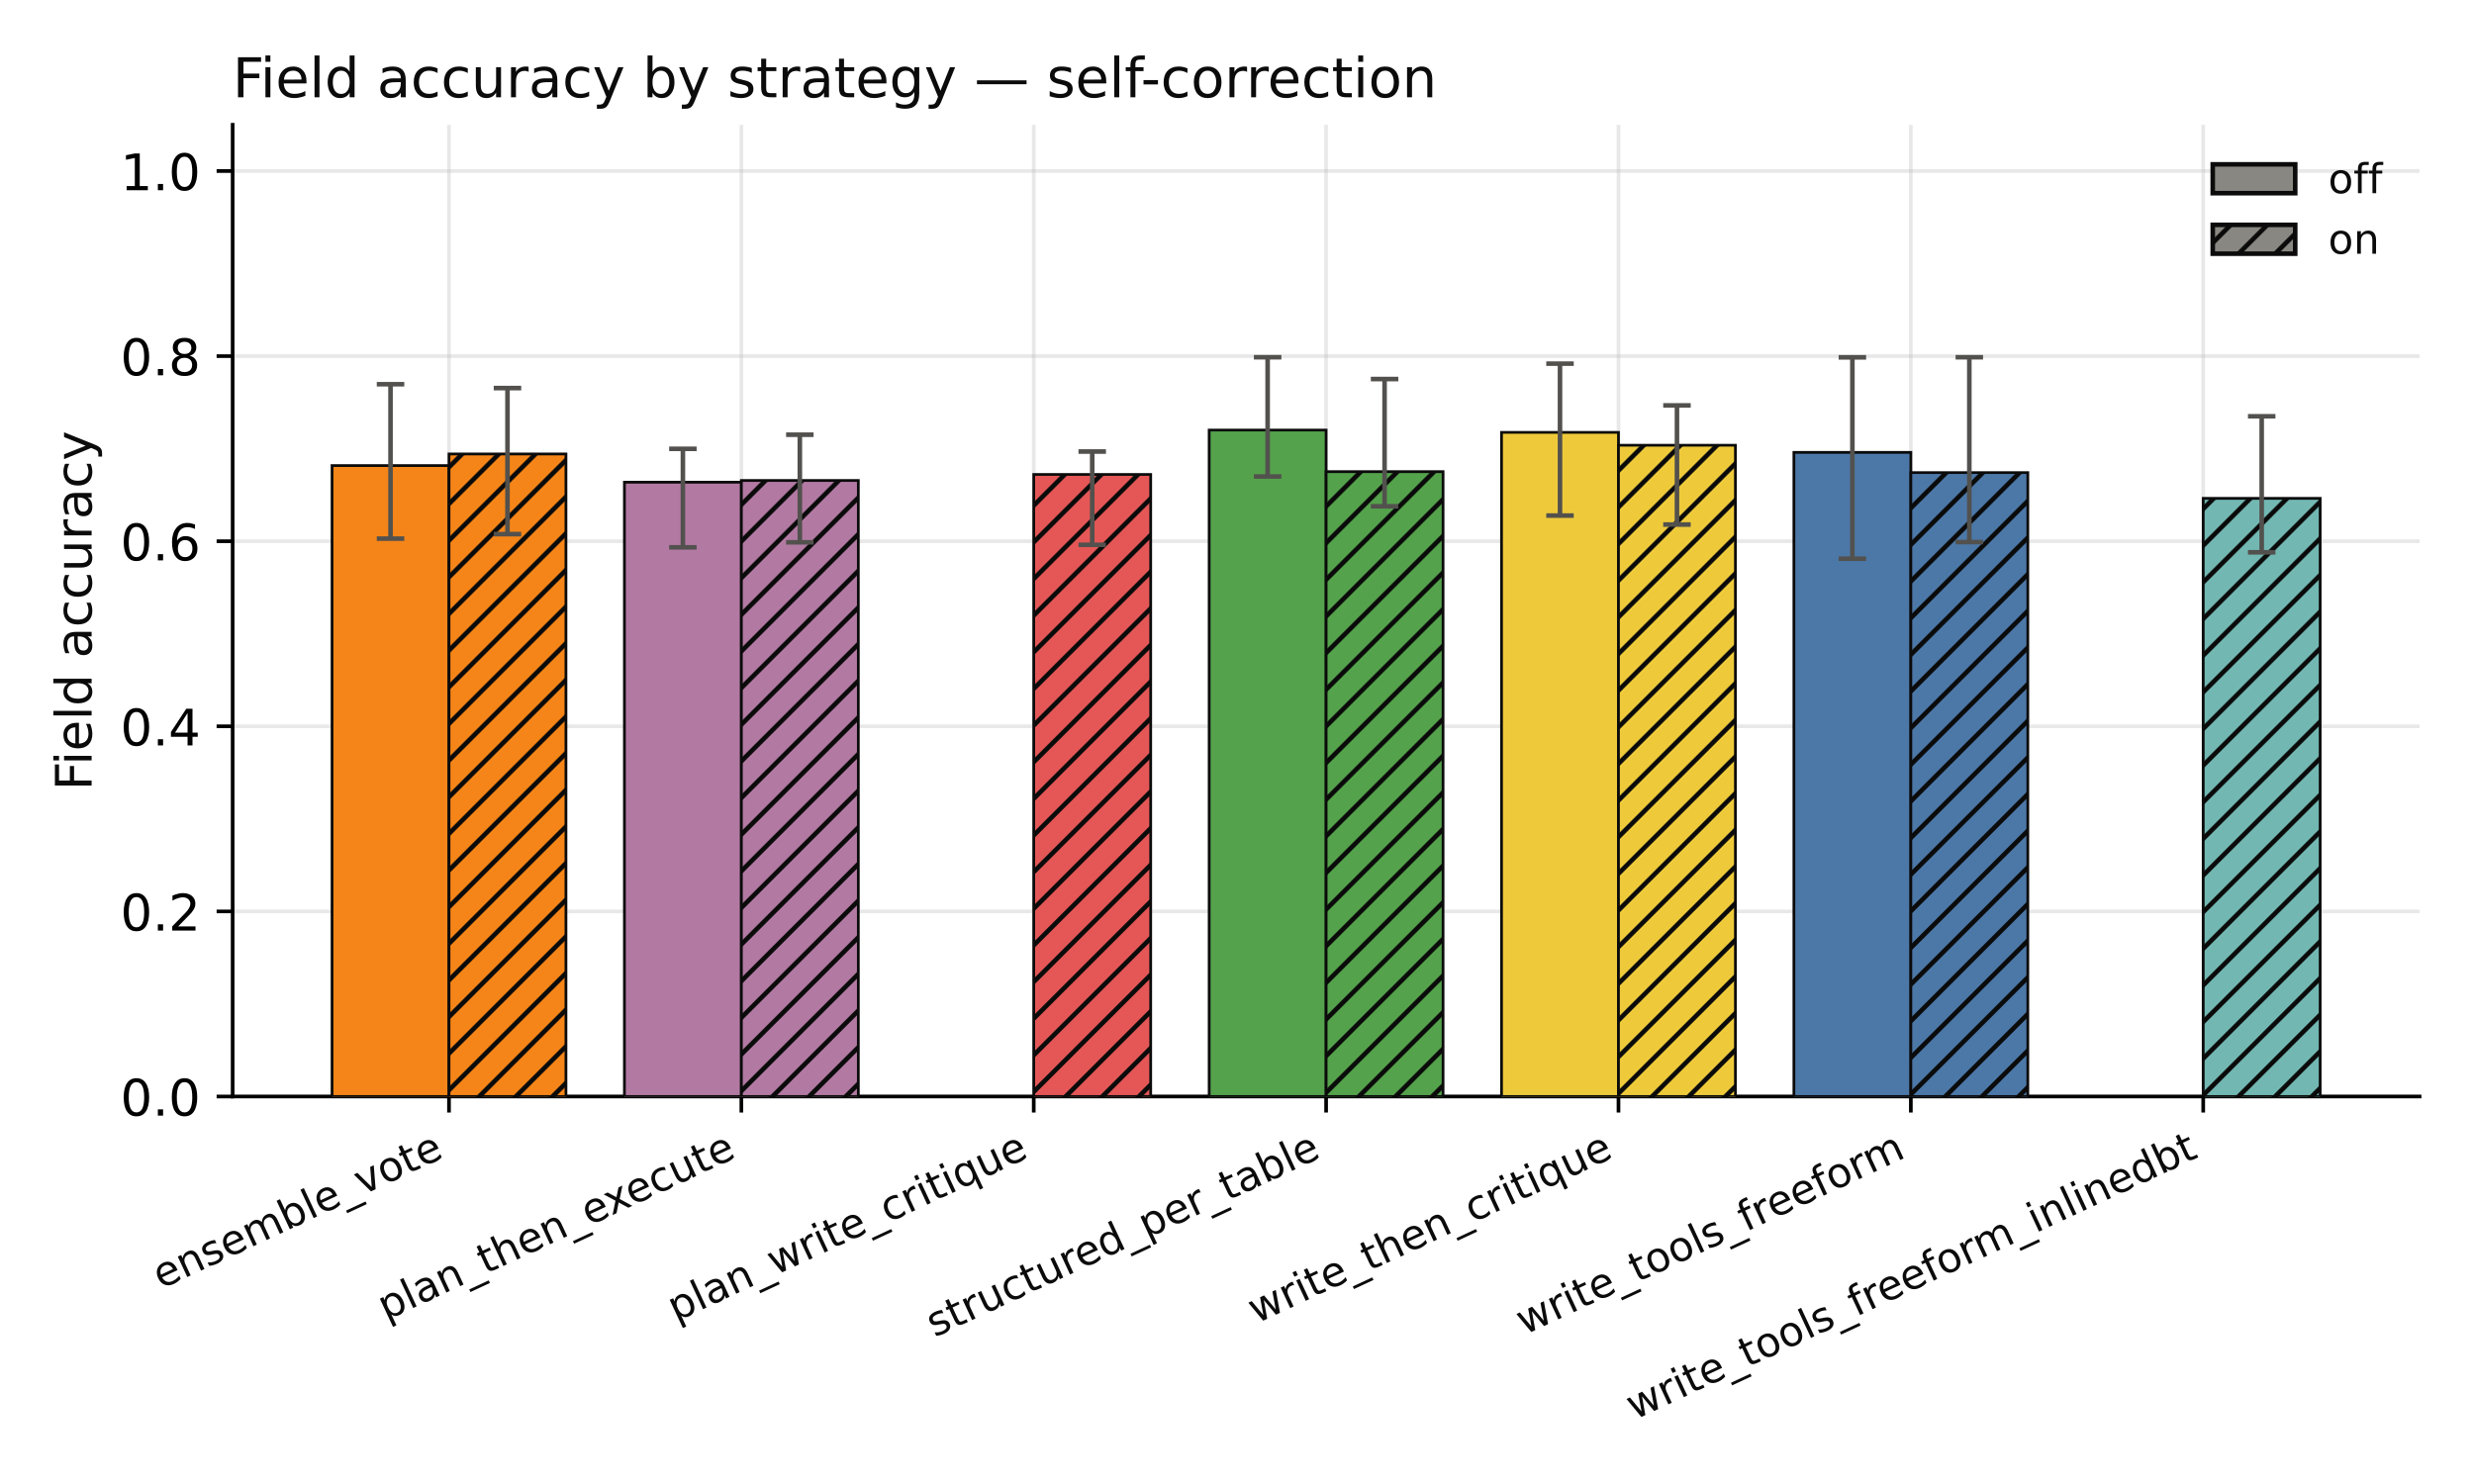
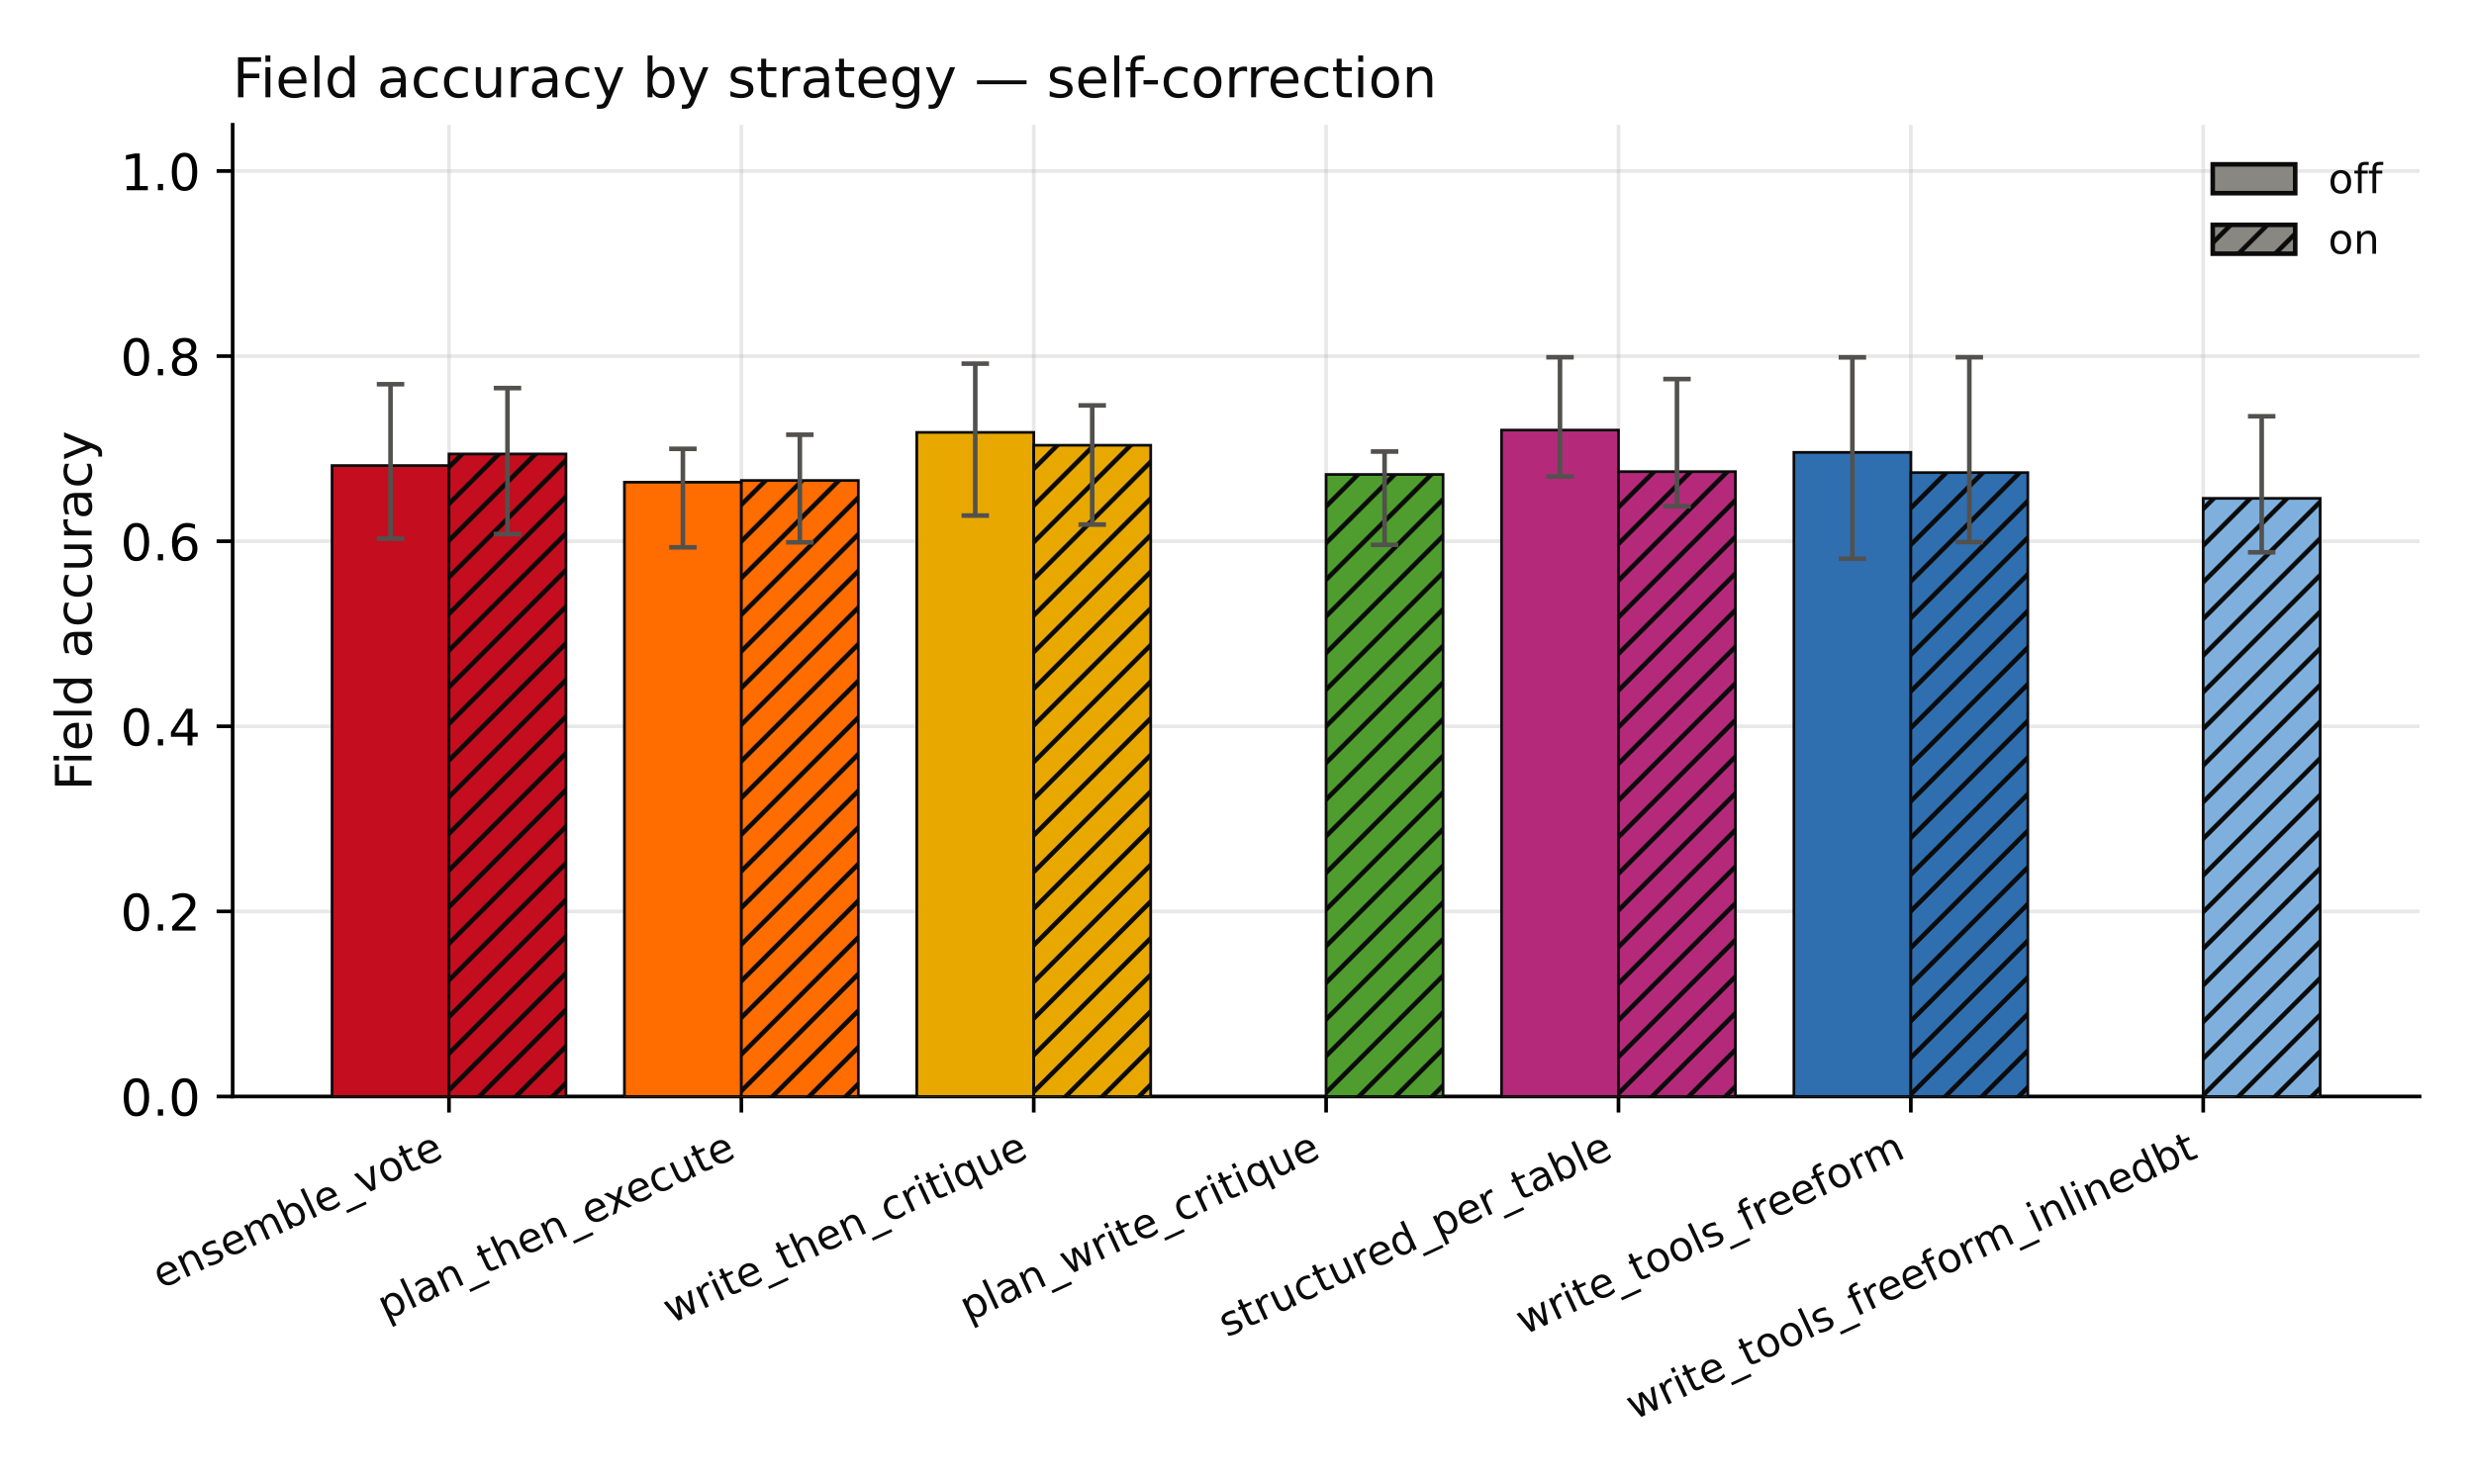
<svg xmlns="http://www.w3.org/2000/svg" xmlns:xlink="http://www.w3.org/1999/xlink" width="540pt" height="324pt" viewBox="0 0 540 324" version="1.1">
  <defs>
    <style type="text/css">*{stroke-linejoin: round; stroke-linecap: butt}</style>
  </defs>
  <g id="figure_1">
    <g id="patch_1">
      <path d="M 0 324  L 540 324  L 540 0  L 0 0  L 0 324  z " style="fill: none" />
    </g>
    <g id="axes_1">
      <g id="patch_2">
        <path d="M 50.78 239.396  L 528.12 239.396  L 528.12 27.24  L 50.78 27.24  L 50.78 239.396  z " style="fill: none" />
      </g>
      <g id="matplotlib.axis_1">
        <g id="xtick_1">
          <g id="line2d_1">
            <path d="M 98.003 239.396  L 98.003 27.24  " clip-path="url(#p9014f2dffa)" style="fill: none; stroke: #b0b0b0; stroke-opacity: 0.3; stroke-width: 0.8; stroke-linecap: square" />
          </g>
          <g id="line2d_2">
            <defs>
              <path id="m19fd8dd4ca" d="M 0 0  L 0 3.5  " style="stroke: #000000; stroke-width: 0.8" />
            </defs>
            <g>
              <use xlink:href="#m19fd8dd4ca" x="98.003" y="239.396" style="stroke: #000000; stroke-width: 0.8" />
            </g>
          </g>
          <g id="text_1">
            <text style="font-size: 9px; font-family: 'DejaVu Sans', 'Bitstream Vera Sans', 'Computer Modern Sans Serif', 'Lucida Grande', 'Verdana', 'Geneva', 'Lucid', 'Arial', 'Helvetica', 'Avant Garde', sans-serif; fill: #0b0b0b" transform="translate(35.12796 281.4953) rotate(-25)">ensemble_vote</text>
          </g>
        </g>
        <g id="xtick_2">
          <g id="line2d_3">
            <path d="M 161.819 239.396  L 161.819 27.24  " clip-path="url(#p9014f2dffa)" style="fill: none; stroke: #b0b0b0; stroke-opacity: 0.3; stroke-width: 0.8; stroke-linecap: square" />
          </g>
          <g id="line2d_4">
            <g>
              <use xlink:href="#m19fd8dd4ca" x="161.819" y="239.396" style="stroke: #000000; stroke-width: 0.8" />
            </g>
          </g>
          <g id="text_2">
            <text style="font-size: 9px; font-family: 'DejaVu Sans', 'Bitstream Vera Sans', 'Computer Modern Sans Serif', 'Lucida Grande', 'Verdana', 'Geneva', 'Lucid', 'Arial', 'Helvetica', 'Avant Garde', sans-serif; fill: #0b0b0b" transform="translate(84.25873 288.3429) rotate(-25)">plan_then_execute</text>
          </g>
        </g>
        <g id="xtick_3">
          <g id="line2d_5">
            <path d="M 225.634 239.396  L 225.634 27.24  " clip-path="url(#p9014f2dffa)" style="fill: none; stroke: #b0b0b0; stroke-opacity: 0.3; stroke-width: 0.8; stroke-linecap: square" />
          </g>
          <g id="line2d_6">
            <g>
              <use xlink:href="#m19fd8dd4ca" x="225.634" y="239.396" style="stroke: #000000; stroke-width: 0.8" />
            </g>
          </g>
          <g id="text_3">
-             <text style="font-size: 9px; font-family: 'DejaVu Sans', 'Bitstream Vera Sans', 'Computer Modern Sans Serif', 'Lucida Grande', 'Verdana', 'Geneva', 'Lucid', 'Arial', 'Helvetica', 'Avant Garde', sans-serif; fill: #0b0b0b" transform="translate(147.5275 288.5979) rotate(-25)">plan_write_critique</text>
+             <text style="font-size: 9px; font-family: 'DejaVu Sans', 'Bitstream Vera Sans', 'Computer Modern Sans Serif', 'Lucida Grande', 'Verdana', 'Geneva', 'Lucid', 'Arial', 'Helvetica', 'Avant Garde', sans-serif; fill: #0b0b0b" transform="translate(146.5844 289.0376) rotate(-25)">write_then_critique</text>
          </g>
        </g>
        <g id="xtick_4">
          <g id="line2d_7">
            <path d="M 289.45 239.396  L 289.45 27.24  " clip-path="url(#p9014f2dffa)" style="fill: none; stroke: #b0b0b0; stroke-opacity: 0.3; stroke-width: 0.8; stroke-linecap: square" />
          </g>
          <g id="line2d_8">
            <g>
              <use xlink:href="#m19fd8dd4ca" x="289.45" y="239.396" style="stroke: #000000; stroke-width: 0.8" />
            </g>
          </g>
          <g id="text_4">
-             <text style="font-size: 9px; font-family: 'DejaVu Sans', 'Bitstream Vera Sans', 'Computer Modern Sans Serif', 'Lucida Grande', 'Verdana', 'Geneva', 'Lucid', 'Arial', 'Helvetica', 'Avant Garde', sans-serif; fill: #0b0b0b" transform="translate(203.9981 292.0229) rotate(-25)">structured_per_table</text>
+             <text style="font-size: 9px; font-family: 'DejaVu Sans', 'Bitstream Vera Sans', 'Computer Modern Sans Serif', 'Lucida Grande', 'Verdana', 'Geneva', 'Lucid', 'Arial', 'Helvetica', 'Avant Garde', sans-serif; fill: #0b0b0b" transform="translate(211.343 288.5979) rotate(-25)">plan_write_critique</text>
          </g>
        </g>
        <g id="xtick_5">
          <g id="line2d_9">
            <path d="M 353.266 239.396  L 353.266 27.24  " clip-path="url(#p9014f2dffa)" style="fill: none; stroke: #b0b0b0; stroke-opacity: 0.3; stroke-width: 0.8; stroke-linecap: square" />
          </g>
          <g id="line2d_10">
            <g>
              <use xlink:href="#m19fd8dd4ca" x="353.266" y="239.396" style="stroke: #000000; stroke-width: 0.8" />
            </g>
          </g>
          <g id="text_5">
-             <text style="font-size: 9px; font-family: 'DejaVu Sans', 'Bitstream Vera Sans', 'Computer Modern Sans Serif', 'Lucida Grande', 'Verdana', 'Geneva', 'Lucid', 'Arial', 'Helvetica', 'Avant Garde', sans-serif; fill: #0b0b0b" transform="translate(274.2154 289.0376) rotate(-25)">write_then_critique</text>
+             <text style="font-size: 9px; font-family: 'DejaVu Sans', 'Bitstream Vera Sans', 'Computer Modern Sans Serif', 'Lucida Grande', 'Verdana', 'Geneva', 'Lucid', 'Arial', 'Helvetica', 'Avant Garde', sans-serif; fill: #0b0b0b" transform="translate(267.8136 292.0229) rotate(-25)">structured_per_table</text>
          </g>
        </g>
        <g id="xtick_6">
          <g id="line2d_11">
            <path d="M 417.081 239.396  L 417.081 27.24  " clip-path="url(#p9014f2dffa)" style="fill: none; stroke: #b0b0b0; stroke-opacity: 0.3; stroke-width: 0.8; stroke-linecap: square" />
          </g>
          <g id="line2d_12">
            <g>
              <use xlink:href="#m19fd8dd4ca" x="417.081" y="239.396" style="stroke: #000000; stroke-width: 0.8" />
            </g>
          </g>
          <g id="text_6">
            <text style="font-size: 9px; font-family: 'DejaVu Sans', 'Bitstream Vera Sans', 'Computer Modern Sans Serif', 'Lucida Grande', 'Verdana', 'Geneva', 'Lucid', 'Arial', 'Helvetica', 'Avant Garde', sans-serif; fill: #0b0b0b" transform="translate(332.729 291.51) rotate(-25)">write_tools_freeform</text>
          </g>
        </g>
        <g id="xtick_7">
          <g id="line2d_13">
            <path d="M 480.897 239.396  L 480.897 27.24  " clip-path="url(#p9014f2dffa)" style="fill: none; stroke: #b0b0b0; stroke-opacity: 0.3; stroke-width: 0.8; stroke-linecap: square" />
          </g>
          <g id="line2d_14">
            <g>
              <use xlink:href="#m19fd8dd4ca" x="480.897" y="239.396" style="stroke: #000000; stroke-width: 0.8" />
            </g>
          </g>
          <g id="text_7">
            <text style="font-size: 9px; font-family: 'DejaVu Sans', 'Bitstream Vera Sans', 'Computer Modern Sans Serif', 'Lucida Grande', 'Verdana', 'Geneva', 'Lucid', 'Arial', 'Helvetica', 'Avant Garde', sans-serif; fill: #0b0b0b" transform="translate(356.756 310.0636) rotate(-25)">write_tools_freeform_inlinedbt</text>
          </g>
        </g>
      </g>
      <g id="matplotlib.axis_2">
        <g id="ytick_1">
          <g id="line2d_15">
            <path d="M 50.78 239.396  L 528.12 239.396  " clip-path="url(#p9014f2dffa)" style="fill: none; stroke: #b0b0b0; stroke-opacity: 0.3; stroke-width: 0.8; stroke-linecap: square" />
          </g>
          <g id="line2d_16">
            <defs>
              <path id="m181c60b172" d="M 0 0  L -3.5 0  " style="stroke: #000000; stroke-width: 0.8" />
            </defs>
            <g>
              <use xlink:href="#m181c60b172" x="50.78" y="239.396" style="stroke: #000000; stroke-width: 0.8" />
            </g>
          </g>
          <g id="text_8">
            <text style="font-size: 11px; font-family: 'DejaVu Sans', 'Bitstream Vera Sans', 'Computer Modern Sans Serif', 'Lucida Grande', 'Verdana', 'Geneva', 'Lucid', 'Arial', 'Helvetica', 'Avant Garde', sans-serif; text-anchor: end" x="43.78" y="243.575" transform="rotate(-0 43.78 243.5754)">0.0</text>
          </g>
        </g>
        <g id="ytick_2">
          <g id="line2d_17">
            <path d="M 50.78 198.986  L 528.12 198.986  " clip-path="url(#p9014f2dffa)" style="fill: none; stroke: #b0b0b0; stroke-opacity: 0.3; stroke-width: 0.8; stroke-linecap: square" />
          </g>
          <g id="line2d_18">
            <g>
              <use xlink:href="#m181c60b172" x="50.78" y="198.986" style="stroke: #000000; stroke-width: 0.8" />
            </g>
          </g>
          <g id="text_9">
            <text style="font-size: 11px; font-family: 'DejaVu Sans', 'Bitstream Vera Sans', 'Computer Modern Sans Serif', 'Lucida Grande', 'Verdana', 'Geneva', 'Lucid', 'Arial', 'Helvetica', 'Avant Garde', sans-serif; text-anchor: end" x="43.78" y="203.165" transform="rotate(-0 43.78 203.1647)">0.2</text>
          </g>
        </g>
        <g id="ytick_3">
          <g id="line2d_19">
            <path d="M 50.78 158.575  L 528.12 158.575  " clip-path="url(#p9014f2dffa)" style="fill: none; stroke: #b0b0b0; stroke-opacity: 0.3; stroke-width: 0.8; stroke-linecap: square" />
          </g>
          <g id="line2d_20">
            <g>
              <use xlink:href="#m181c60b172" x="50.78" y="158.575" style="stroke: #000000; stroke-width: 0.8" />
            </g>
          </g>
          <g id="text_10">
            <text style="font-size: 11px; font-family: 'DejaVu Sans', 'Bitstream Vera Sans', 'Computer Modern Sans Serif', 'Lucida Grande', 'Verdana', 'Geneva', 'Lucid', 'Arial', 'Helvetica', 'Avant Garde', sans-serif; text-anchor: end" x="43.78" y="162.754" transform="rotate(-0 43.78 162.754)">0.4</text>
          </g>
        </g>
        <g id="ytick_4">
          <g id="line2d_21">
            <path d="M 50.78 118.164  L 528.12 118.164  " clip-path="url(#p9014f2dffa)" style="fill: none; stroke: #b0b0b0; stroke-opacity: 0.3; stroke-width: 0.8; stroke-linecap: square" />
          </g>
          <g id="line2d_22">
            <g>
              <use xlink:href="#m181c60b172" x="50.78" y="118.164" style="stroke: #000000; stroke-width: 0.8" />
            </g>
          </g>
          <g id="text_11">
            <text style="font-size: 11px; font-family: 'DejaVu Sans', 'Bitstream Vera Sans', 'Computer Modern Sans Serif', 'Lucida Grande', 'Verdana', 'Geneva', 'Lucid', 'Arial', 'Helvetica', 'Avant Garde', sans-serif; text-anchor: end" x="43.78" y="122.343" transform="rotate(-0 43.78 122.3433)">0.6</text>
          </g>
        </g>
        <g id="ytick_5">
          <g id="line2d_23">
            <path d="M 50.78 77.753  L 528.12 77.753  " clip-path="url(#p9014f2dffa)" style="fill: none; stroke: #b0b0b0; stroke-opacity: 0.3; stroke-width: 0.8; stroke-linecap: square" />
          </g>
          <g id="line2d_24">
            <g>
              <use xlink:href="#m181c60b172" x="50.78" y="77.753" style="stroke: #000000; stroke-width: 0.8" />
            </g>
          </g>
          <g id="text_12">
            <text style="font-size: 11px; font-family: 'DejaVu Sans', 'Bitstream Vera Sans', 'Computer Modern Sans Serif', 'Lucida Grande', 'Verdana', 'Geneva', 'Lucid', 'Arial', 'Helvetica', 'Avant Garde', sans-serif; text-anchor: end" x="43.78" y="81.933" transform="rotate(-0 43.78 81.93254)">0.8</text>
          </g>
        </g>
        <g id="ytick_6">
          <g id="line2d_25">
            <path d="M 50.78 37.343  L 528.12 37.343  " clip-path="url(#p9014f2dffa)" style="fill: none; stroke: #b0b0b0; stroke-opacity: 0.3; stroke-width: 0.8; stroke-linecap: square" />
          </g>
          <g id="line2d_26">
            <g>
              <use xlink:href="#m181c60b172" x="50.78" y="37.343" style="stroke: #000000; stroke-width: 0.8" />
            </g>
          </g>
          <g id="text_13">
            <text style="font-size: 11px; font-family: 'DejaVu Sans', 'Bitstream Vera Sans', 'Computer Modern Sans Serif', 'Lucida Grande', 'Verdana', 'Geneva', 'Lucid', 'Arial', 'Helvetica', 'Avant Garde', sans-serif; text-anchor: end" x="43.78" y="41.522" transform="rotate(-0 43.78 41.52182)">1.0</text>
          </g>
        </g>
        <g id="text_14">
          <text style="font-size: 11px; font-family: 'DejaVu Sans', 'Bitstream Vera Sans', 'Computer Modern Sans Serif', 'Lucida Grande', 'Verdana', 'Geneva', 'Lucid', 'Arial', 'Helvetica', 'Avant Garde', sans-serif; text-anchor: middle; fill: #0b0b0b" x="19.999" y="133.318" transform="rotate(-90 19.99891 133.3181)">Field accuracy</text>
        </g>
      </g>
      <g id="patch_3">
        <path d="M 50.78 239.396  L 50.78 27.24  " style="fill: none; stroke: #000000; stroke-width: 0.8; stroke-linejoin: miter; stroke-linecap: square" />
      </g>
      <g id="patch_4">
        <path d="M 50.78 239.396  L 528.12 239.396  " style="fill: none; stroke: #000000; stroke-width: 0.8; stroke-linejoin: miter; stroke-linecap: square" />
      </g>
      <g id="patch_5">
-         <path d="M 72.477 239.396  L 98.003 239.396  L 98.003 101.649  L 72.477 101.649  z " clip-path="url(#p9014f2dffa)" style="fill: #f58518; stroke: #0b0b0b; stroke-width: 0.6; stroke-linejoin: miter" />
+         <path d="M 72.477 239.396  L 98.003 239.396  L 98.003 101.649  L 72.477 101.649  z " clip-path="url(#p9014f2dffa)" style="fill: #c40d1e; stroke: #0b0b0b; stroke-width: 0.6; stroke-linejoin: miter" />
      </g>
      <g id="patch_6">
-         <path d="M 136.293 239.396  L 161.819 239.396  L 161.819 105.277  L 136.293 105.277  z " clip-path="url(#p9014f2dffa)" style="fill: #b279a2; stroke: #0b0b0b; stroke-width: 0.6; stroke-linejoin: miter" />
+         <path d="M 136.293 239.396  L 161.819 239.396  L 161.819 105.277  L 136.293 105.277  z " clip-path="url(#p9014f2dffa)" style="fill: #ff6c00; stroke: #0b0b0b; stroke-width: 0.6; stroke-linejoin: miter" />
      </g>
      <g id="patch_7">
-         <path d="M 263.924 239.396  L 289.45 239.396  L 289.45 93.893  L 263.924 93.893  z " clip-path="url(#p9014f2dffa)" style="fill: #54a24b; stroke: #0b0b0b; stroke-width: 0.6; stroke-linejoin: miter" />
+         <path d="M 200.108 239.396  L 225.634 239.396  L 225.634 94.4  L 200.108 94.4  z " clip-path="url(#p9014f2dffa)" style="fill: #e8a800; stroke: #0b0b0b; stroke-width: 0.6; stroke-linejoin: miter" />
      </g>
      <g id="patch_8">
-         <path d="M 327.739 239.396  L 353.266 239.396  L 353.266 94.4  L 327.739 94.4  z " clip-path="url(#p9014f2dffa)" style="fill: #eeca3b; stroke: #0b0b0b; stroke-width: 0.6; stroke-linejoin: miter" />
+         <path d="M 327.739 239.396  L 353.266 239.396  L 353.266 93.893  L 327.739 93.893  z " clip-path="url(#p9014f2dffa)" style="fill: #b5297a; stroke: #0b0b0b; stroke-width: 0.6; stroke-linejoin: miter" />
      </g>
      <g id="patch_9">
-         <path d="M 391.555 239.396  L 417.081 239.396  L 417.081 98.769  L 391.555 98.769  z " clip-path="url(#p9014f2dffa)" style="fill: #4c78a8; stroke: #0b0b0b; stroke-width: 0.6; stroke-linejoin: miter" />
+         <path d="M 391.555 239.396  L 417.081 239.396  L 417.081 98.769  L 391.555 98.769  z " clip-path="url(#p9014f2dffa)" style="fill: #2f6fb0; stroke: #0b0b0b; stroke-width: 0.6; stroke-linejoin: miter" />
      </g>
      <g id="patch_10">
-         <path d="M 98.003 239.396  L 123.53 239.396  L 123.53 99.112  L 98.003 99.112  z " clip-path="url(#p9014f2dffa)" style="fill: url(#h2e9b51df7e); stroke: #0b0b0b; stroke-width: 0.6; stroke-linejoin: miter" />
+         <path d="M 98.003 239.396  L 123.53 239.396  L 123.53 99.112  L 98.003 99.112  z " clip-path="url(#p9014f2dffa)" style="fill: url(#h6c475c1f4a); stroke: #0b0b0b; stroke-width: 0.6; stroke-linejoin: miter" />
      </g>
      <g id="patch_11">
-         <path d="M 161.819 239.396  L 187.345 239.396  L 187.345 104.908  L 161.819 104.908  z " clip-path="url(#p9014f2dffa)" style="fill: url(#he205e89a89); stroke: #0b0b0b; stroke-width: 0.6; stroke-linejoin: miter" />
+         <path d="M 161.819 239.396  L 187.345 239.396  L 187.345 104.908  L 161.819 104.908  z " clip-path="url(#p9014f2dffa)" style="fill: url(#hfc0169a2df); stroke: #0b0b0b; stroke-width: 0.6; stroke-linejoin: miter" />
      </g>
      <g id="patch_12">
-         <path d="M 225.634 239.396  L 251.161 239.396  L 251.161 103.586  L 225.634 103.586  z " clip-path="url(#p9014f2dffa)" style="fill: url(#hba944f74f6); stroke: #0b0b0b; stroke-width: 0.6; stroke-linejoin: miter" />
+         <path d="M 225.634 239.396  L 251.161 239.396  L 251.161 97.206  L 225.634 97.206  z " clip-path="url(#p9014f2dffa)" style="fill: url(#hb96bc63957); stroke: #0b0b0b; stroke-width: 0.6; stroke-linejoin: miter" />
      </g>
      <g id="patch_13">
-         <path d="M 289.45 239.396  L 314.976 239.396  L 314.976 102.977  L 289.45 102.977  z " clip-path="url(#p9014f2dffa)" style="fill: url(#h3632813304); stroke: #0b0b0b; stroke-width: 0.6; stroke-linejoin: miter" />
+         <path d="M 289.45 239.396  L 314.976 239.396  L 314.976 103.586  L 289.45 103.586  z " clip-path="url(#p9014f2dffa)" style="fill: url(#h40770f90dd); stroke: #0b0b0b; stroke-width: 0.6; stroke-linejoin: miter" />
      </g>
      <g id="patch_14">
-         <path d="M 353.266 239.396  L 378.792 239.396  L 378.792 97.206  L 353.266 97.206  z " clip-path="url(#p9014f2dffa)" style="fill: url(#h5768b29be5); stroke: #0b0b0b; stroke-width: 0.6; stroke-linejoin: miter" />
+         <path d="M 353.266 239.396  L 378.792 239.396  L 378.792 102.977  L 353.266 102.977  z " clip-path="url(#p9014f2dffa)" style="fill: url(#hc0e4c1e829); stroke: #0b0b0b; stroke-width: 0.6; stroke-linejoin: miter" />
      </g>
      <g id="patch_15">
-         <path d="M 417.081 239.396  L 442.607 239.396  L 442.607 103.184  L 417.081 103.184  z " clip-path="url(#p9014f2dffa)" style="fill: url(#h9b1703f600); stroke: #0b0b0b; stroke-width: 0.6; stroke-linejoin: miter" />
+         <path d="M 417.081 239.396  L 442.607 239.396  L 442.607 103.184  L 417.081 103.184  z " clip-path="url(#p9014f2dffa)" style="fill: url(#ha2ae45901b); stroke: #0b0b0b; stroke-width: 0.6; stroke-linejoin: miter" />
      </g>
      <g id="patch_16">
-         <path d="M 480.897 239.396  L 506.423 239.396  L 506.423 108.803  L 480.897 108.803  z " clip-path="url(#p9014f2dffa)" style="fill: url(#h3626cee624); stroke: #0b0b0b; stroke-width: 0.6; stroke-linejoin: miter" />
+         <path d="M 480.897 239.396  L 506.423 239.396  L 506.423 108.803  L 480.897 108.803  z " clip-path="url(#p9014f2dffa)" style="fill: url(#h533dd6b7e0); stroke: #0b0b0b; stroke-width: 0.6; stroke-linejoin: miter" />
      </g>
      <g id="text_15">
        <text style="font-size: 12px; font-family: 'DejaVu Sans', 'Bitstream Vera Sans', 'Computer Modern Sans Serif', 'Lucida Grande', 'Verdana', 'Geneva', 'Lucid', 'Arial', 'Helvetica', 'Avant Garde', sans-serif; text-anchor: start; fill: #0b0b0b" x="50.78" y="21.24" transform="rotate(-0 50.78 21.24)">Field accuracy by strategy — self-correction</text>
      </g>
      <g id="LineCollection_1">
        <path d="M 85.24 117.595  L 85.24 83.888  " clip-path="url(#p9014f2dffa)" style="fill: none; stroke: #52514e" />
        <path d="M 149.056 119.498  L 149.056 97.992  " clip-path="url(#p9014f2dffa)" style="fill: none; stroke: #52514e" />
-         <path d="M 276.687 104.033  L 276.687 77.995  " clip-path="url(#p9014f2dffa)" style="fill: none; stroke: #52514e" />
-         <path d="M 340.502 112.562  L 340.502 79.397  " clip-path="url(#p9014f2dffa)" style="fill: none; stroke: #52514e" />
+         <path d="M 212.871 112.562  L 212.871 79.397  " clip-path="url(#p9014f2dffa)" style="fill: none; stroke: #52514e" />
+         <path d="M 340.502 104.033  L 340.502 77.995  " clip-path="url(#p9014f2dffa)" style="fill: none; stroke: #52514e" />
        <path d="M 404.318 121.983  L 404.318 78.022  " clip-path="url(#p9014f2dffa)" style="fill: none; stroke: #52514e" />
      </g>
      <g id="line2d_27">
        <defs>
          <path id="m532069f52d" d="M 3 0  L -3 -0  " style="stroke: #52514e" />
        </defs>
        <g clip-path="url(#p9014f2dffa)">
          <use xlink:href="#m532069f52d" x="85.24" y="117.595" style="fill: #1f77b4; stroke: #52514e" />
          <use xlink:href="#m532069f52d" x="149.056" y="119.498" style="fill: #1f77b4; stroke: #52514e" />
-           <use xlink:href="#m532069f52d" x="276.687" y="104.033" style="fill: #1f77b4; stroke: #52514e" />
-           <use xlink:href="#m532069f52d" x="340.502" y="112.562" style="fill: #1f77b4; stroke: #52514e" />
+           <use xlink:href="#m532069f52d" x="212.871" y="112.562" style="fill: #1f77b4; stroke: #52514e" />
+           <use xlink:href="#m532069f52d" x="340.502" y="104.033" style="fill: #1f77b4; stroke: #52514e" />
          <use xlink:href="#m532069f52d" x="404.318" y="121.983" style="fill: #1f77b4; stroke: #52514e" />
        </g>
      </g>
      <g id="line2d_28">
        <g clip-path="url(#p9014f2dffa)">
          <use xlink:href="#m532069f52d" x="85.24" y="83.888" style="fill: #1f77b4; stroke: #52514e" />
          <use xlink:href="#m532069f52d" x="149.056" y="97.992" style="fill: #1f77b4; stroke: #52514e" />
-           <use xlink:href="#m532069f52d" x="276.687" y="77.995" style="fill: #1f77b4; stroke: #52514e" />
-           <use xlink:href="#m532069f52d" x="340.502" y="79.397" style="fill: #1f77b4; stroke: #52514e" />
+           <use xlink:href="#m532069f52d" x="212.871" y="79.397" style="fill: #1f77b4; stroke: #52514e" />
+           <use xlink:href="#m532069f52d" x="340.502" y="77.995" style="fill: #1f77b4; stroke: #52514e" />
          <use xlink:href="#m532069f52d" x="404.318" y="78.022" style="fill: #1f77b4; stroke: #52514e" />
        </g>
      </g>
      <g id="LineCollection_2">
        <path d="M 110.767 116.608  L 110.767 84.729  " clip-path="url(#p9014f2dffa)" style="fill: none; stroke: #52514e" />
        <path d="M 174.582 118.405  L 174.582 94.911  " clip-path="url(#p9014f2dffa)" style="fill: none; stroke: #52514e" />
-         <path d="M 238.398 118.949  L 238.398 98.585  " clip-path="url(#p9014f2dffa)" style="fill: none; stroke: #52514e" />
-         <path d="M 302.213 110.537  L 302.213 82.755  " clip-path="url(#p9014f2dffa)" style="fill: none; stroke: #52514e" />
-         <path d="M 366.029 114.521  L 366.029 88.513  " clip-path="url(#p9014f2dffa)" style="fill: none; stroke: #52514e" />
+         <path d="M 238.398 114.521  L 238.398 88.513  " clip-path="url(#p9014f2dffa)" style="fill: none; stroke: #52514e" />
+         <path d="M 302.213 118.949  L 302.213 98.585  " clip-path="url(#p9014f2dffa)" style="fill: none; stroke: #52514e" />
+         <path d="M 366.029 110.537  L 366.029 82.755  " clip-path="url(#p9014f2dffa)" style="fill: none; stroke: #52514e" />
        <path d="M 429.844 118.344  L 429.844 77.995  " clip-path="url(#p9014f2dffa)" style="fill: none; stroke: #52514e" />
        <path d="M 493.66 120.588  L 493.66 90.887  " clip-path="url(#p9014f2dffa)" style="fill: none; stroke: #52514e" />
      </g>
      <g id="line2d_29">
        <g clip-path="url(#p9014f2dffa)">
          <use xlink:href="#m532069f52d" x="110.767" y="116.608" style="fill: #1f77b4; stroke: #52514e" />
          <use xlink:href="#m532069f52d" x="174.582" y="118.405" style="fill: #1f77b4; stroke: #52514e" />
-           <use xlink:href="#m532069f52d" x="238.398" y="118.949" style="fill: #1f77b4; stroke: #52514e" />
-           <use xlink:href="#m532069f52d" x="302.213" y="110.537" style="fill: #1f77b4; stroke: #52514e" />
-           <use xlink:href="#m532069f52d" x="366.029" y="114.521" style="fill: #1f77b4; stroke: #52514e" />
+           <use xlink:href="#m532069f52d" x="238.398" y="114.521" style="fill: #1f77b4; stroke: #52514e" />
+           <use xlink:href="#m532069f52d" x="302.213" y="118.949" style="fill: #1f77b4; stroke: #52514e" />
+           <use xlink:href="#m532069f52d" x="366.029" y="110.537" style="fill: #1f77b4; stroke: #52514e" />
          <use xlink:href="#m532069f52d" x="429.844" y="118.344" style="fill: #1f77b4; stroke: #52514e" />
          <use xlink:href="#m532069f52d" x="493.66" y="120.588" style="fill: #1f77b4; stroke: #52514e" />
        </g>
      </g>
      <g id="line2d_30">
        <g clip-path="url(#p9014f2dffa)">
          <use xlink:href="#m532069f52d" x="110.767" y="84.729" style="fill: #1f77b4; stroke: #52514e" />
          <use xlink:href="#m532069f52d" x="174.582" y="94.911" style="fill: #1f77b4; stroke: #52514e" />
-           <use xlink:href="#m532069f52d" x="238.398" y="98.585" style="fill: #1f77b4; stroke: #52514e" />
-           <use xlink:href="#m532069f52d" x="302.213" y="82.755" style="fill: #1f77b4; stroke: #52514e" />
-           <use xlink:href="#m532069f52d" x="366.029" y="88.513" style="fill: #1f77b4; stroke: #52514e" />
+           <use xlink:href="#m532069f52d" x="238.398" y="88.513" style="fill: #1f77b4; stroke: #52514e" />
+           <use xlink:href="#m532069f52d" x="302.213" y="98.585" style="fill: #1f77b4; stroke: #52514e" />
+           <use xlink:href="#m532069f52d" x="366.029" y="82.755" style="fill: #1f77b4; stroke: #52514e" />
          <use xlink:href="#m532069f52d" x="429.844" y="77.995" style="fill: #1f77b4; stroke: #52514e" />
          <use xlink:href="#m532069f52d" x="493.66" y="90.887" style="fill: #1f77b4; stroke: #52514e" />
        </g>
      </g>
      <g id="legend_1">
        <g id="patch_17">
          <path d="M 482.977 42.179  L 500.977 42.179  L 500.977 35.879  L 482.977 35.879  z " style="fill: #898781; stroke: #0b0b0b; stroke-linejoin: miter" />
        </g>
        <g id="text_16">
          <text style="font-size: 9px; font-family: 'DejaVu Sans', 'Bitstream Vera Sans', 'Computer Modern Sans Serif', 'Lucida Grande', 'Verdana', 'Geneva', 'Lucid', 'Arial', 'Helvetica', 'Avant Garde', sans-serif; text-anchor: start; fill: #0b0b0b" x="508.177" y="42.179" transform="rotate(-0 508.1766 42.17859)">off</text>
        </g>
        <g id="patch_18">
          <path d="M 482.977 55.389  L 500.977 55.389  L 500.977 49.089  L 482.977 49.089  z " style="fill: url(#ha36d22e83b); stroke: #0b0b0b; stroke-linejoin: miter" />
        </g>
        <g id="text_17">
          <text style="font-size: 9px; font-family: 'DejaVu Sans', 'Bitstream Vera Sans', 'Computer Modern Sans Serif', 'Lucida Grande', 'Verdana', 'Geneva', 'Lucid', 'Arial', 'Helvetica', 'Avant Garde', sans-serif; text-anchor: start; fill: #0b0b0b" x="508.177" y="55.389" transform="rotate(-0 508.1766 55.38891)">on</text>
        </g>
      </g>
    </g>
  </g>
  <defs>
    <clipPath id="p9014f2dffa">
      <rect x="50.78" y="27.24" width="477.34" height="212.156" />
    </clipPath>
  </defs>
  <defs>
-     <pattern id="h2e9b51df7e" patternUnits="userSpaceOnUse" x="0" y="0" width="72" height="72">
-       <rect x="0" y="0" width="73" height="73" fill="#f58518" />
-       <path d="M -36 36  L 36 -36  M -32 40  L 40 -32  M -28 44  L 44 -28  M -24 48  L 48 -24  M -20 52  L 52 -20  M -16 56  L 56 -16  M -12 60  L 60 -12  M -8 64  L 64 -8  M -4 68  L 68 -4  M 0 72  L 72 0  M 4 76  L 76 4  M 8 80  L 80 8  M 12 84  L 84 12  M 16 88  L 88 16  M 20 92  L 92 20  M 24 96  L 96 24  M 28 100  L 100 28  M 32 104  L 104 32  M 36 108  L 108 36  " style="fill: #0b0b0b; stroke: #0b0b0b; stroke-width: 1.0; stroke-linecap: butt; stroke-linejoin: miter" />
-     </pattern>
-     <pattern id="he205e89a89" patternUnits="userSpaceOnUse" x="0" y="0" width="72" height="72">
-       <rect x="0" y="0" width="73" height="73" fill="#b279a2" />
-       <path d="M -36 36  L 36 -36  M -32 40  L 40 -32  M -28 44  L 44 -28  M -24 48  L 48 -24  M -20 52  L 52 -20  M -16 56  L 56 -16  M -12 60  L 60 -12  M -8 64  L 64 -8  M -4 68  L 68 -4  M 0 72  L 72 0  M 4 76  L 76 4  M 8 80  L 80 8  M 12 84  L 84 12  M 16 88  L 88 16  M 20 92  L 92 20  M 24 96  L 96 24  M 28 100  L 100 28  M 32 104  L 104 32  M 36 108  L 108 36  " style="fill: #0b0b0b; stroke: #0b0b0b; stroke-width: 1.0; stroke-linecap: butt; stroke-linejoin: miter" />
-     </pattern>
-     <pattern id="hba944f74f6" patternUnits="userSpaceOnUse" x="0" y="0" width="72" height="72">
-       <rect x="0" y="0" width="73" height="73" fill="#e45756" />
-       <path d="M -36 36  L 36 -36  M -32 40  L 40 -32  M -28 44  L 44 -28  M -24 48  L 48 -24  M -20 52  L 52 -20  M -16 56  L 56 -16  M -12 60  L 60 -12  M -8 64  L 64 -8  M -4 68  L 68 -4  M 0 72  L 72 0  M 4 76  L 76 4  M 8 80  L 80 8  M 12 84  L 84 12  M 16 88  L 88 16  M 20 92  L 92 20  M 24 96  L 96 24  M 28 100  L 100 28  M 32 104  L 104 32  M 36 108  L 108 36  " style="fill: #0b0b0b; stroke: #0b0b0b; stroke-width: 1.0; stroke-linecap: butt; stroke-linejoin: miter" />
-     </pattern>
-     <pattern id="h3632813304" patternUnits="userSpaceOnUse" x="0" y="0" width="72" height="72">
-       <rect x="0" y="0" width="73" height="73" fill="#54a24b" />
-       <path d="M -36 36  L 36 -36  M -32 40  L 40 -32  M -28 44  L 44 -28  M -24 48  L 48 -24  M -20 52  L 52 -20  M -16 56  L 56 -16  M -12 60  L 60 -12  M -8 64  L 64 -8  M -4 68  L 68 -4  M 0 72  L 72 0  M 4 76  L 76 4  M 8 80  L 80 8  M 12 84  L 84 12  M 16 88  L 88 16  M 20 92  L 92 20  M 24 96  L 96 24  M 28 100  L 100 28  M 32 104  L 104 32  M 36 108  L 108 36  " style="fill: #0b0b0b; stroke: #0b0b0b; stroke-width: 1.0; stroke-linecap: butt; stroke-linejoin: miter" />
-     </pattern>
-     <pattern id="h5768b29be5" patternUnits="userSpaceOnUse" x="0" y="0" width="72" height="72">
-       <rect x="0" y="0" width="73" height="73" fill="#eeca3b" />
-       <path d="M -36 36  L 36 -36  M -32 40  L 40 -32  M -28 44  L 44 -28  M -24 48  L 48 -24  M -20 52  L 52 -20  M -16 56  L 56 -16  M -12 60  L 60 -12  M -8 64  L 64 -8  M -4 68  L 68 -4  M 0 72  L 72 0  M 4 76  L 76 4  M 8 80  L 80 8  M 12 84  L 84 12  M 16 88  L 88 16  M 20 92  L 92 20  M 24 96  L 96 24  M 28 100  L 100 28  M 32 104  L 104 32  M 36 108  L 108 36  " style="fill: #0b0b0b; stroke: #0b0b0b; stroke-width: 1.0; stroke-linecap: butt; stroke-linejoin: miter" />
-     </pattern>
-     <pattern id="h9b1703f600" patternUnits="userSpaceOnUse" x="0" y="0" width="72" height="72">
-       <rect x="0" y="0" width="73" height="73" fill="#4c78a8" />
-       <path d="M -36 36  L 36 -36  M -32 40  L 40 -32  M -28 44  L 44 -28  M -24 48  L 48 -24  M -20 52  L 52 -20  M -16 56  L 56 -16  M -12 60  L 60 -12  M -8 64  L 64 -8  M -4 68  L 68 -4  M 0 72  L 72 0  M 4 76  L 76 4  M 8 80  L 80 8  M 12 84  L 84 12  M 16 88  L 88 16  M 20 92  L 92 20  M 24 96  L 96 24  M 28 100  L 100 28  M 32 104  L 104 32  M 36 108  L 108 36  " style="fill: #0b0b0b; stroke: #0b0b0b; stroke-width: 1.0; stroke-linecap: butt; stroke-linejoin: miter" />
-     </pattern>
-     <pattern id="h3626cee624" patternUnits="userSpaceOnUse" x="0" y="0" width="72" height="72">
-       <rect x="0" y="0" width="73" height="73" fill="#72b7b2" />
+     <pattern id="h6c475c1f4a" patternUnits="userSpaceOnUse" x="0" y="0" width="72" height="72">
+       <rect x="0" y="0" width="73" height="73" fill="#c40d1e" />
+       <path d="M -36 36  L 36 -36  M -32 40  L 40 -32  M -28 44  L 44 -28  M -24 48  L 48 -24  M -20 52  L 52 -20  M -16 56  L 56 -16  M -12 60  L 60 -12  M -8 64  L 64 -8  M -4 68  L 68 -4  M 0 72  L 72 0  M 4 76  L 76 4  M 8 80  L 80 8  M 12 84  L 84 12  M 16 88  L 88 16  M 20 92  L 92 20  M 24 96  L 96 24  M 28 100  L 100 28  M 32 104  L 104 32  M 36 108  L 108 36  " style="fill: #0b0b0b; stroke: #0b0b0b; stroke-width: 1.0; stroke-linecap: butt; stroke-linejoin: miter" />
+     </pattern>
+     <pattern id="hfc0169a2df" patternUnits="userSpaceOnUse" x="0" y="0" width="72" height="72">
+       <rect x="0" y="0" width="73" height="73" fill="#ff6c00" />
+       <path d="M -36 36  L 36 -36  M -32 40  L 40 -32  M -28 44  L 44 -28  M -24 48  L 48 -24  M -20 52  L 52 -20  M -16 56  L 56 -16  M -12 60  L 60 -12  M -8 64  L 64 -8  M -4 68  L 68 -4  M 0 72  L 72 0  M 4 76  L 76 4  M 8 80  L 80 8  M 12 84  L 84 12  M 16 88  L 88 16  M 20 92  L 92 20  M 24 96  L 96 24  M 28 100  L 100 28  M 32 104  L 104 32  M 36 108  L 108 36  " style="fill: #0b0b0b; stroke: #0b0b0b; stroke-width: 1.0; stroke-linecap: butt; stroke-linejoin: miter" />
+     </pattern>
+     <pattern id="hb96bc63957" patternUnits="userSpaceOnUse" x="0" y="0" width="72" height="72">
+       <rect x="0" y="0" width="73" height="73" fill="#e8a800" />
+       <path d="M -36 36  L 36 -36  M -32 40  L 40 -32  M -28 44  L 44 -28  M -24 48  L 48 -24  M -20 52  L 52 -20  M -16 56  L 56 -16  M -12 60  L 60 -12  M -8 64  L 64 -8  M -4 68  L 68 -4  M 0 72  L 72 0  M 4 76  L 76 4  M 8 80  L 80 8  M 12 84  L 84 12  M 16 88  L 88 16  M 20 92  L 92 20  M 24 96  L 96 24  M 28 100  L 100 28  M 32 104  L 104 32  M 36 108  L 108 36  " style="fill: #0b0b0b; stroke: #0b0b0b; stroke-width: 1.0; stroke-linecap: butt; stroke-linejoin: miter" />
+     </pattern>
+     <pattern id="h40770f90dd" patternUnits="userSpaceOnUse" x="0" y="0" width="72" height="72">
+       <rect x="0" y="0" width="73" height="73" fill="#4f9d2e" />
+       <path d="M -36 36  L 36 -36  M -32 40  L 40 -32  M -28 44  L 44 -28  M -24 48  L 48 -24  M -20 52  L 52 -20  M -16 56  L 56 -16  M -12 60  L 60 -12  M -8 64  L 64 -8  M -4 68  L 68 -4  M 0 72  L 72 0  M 4 76  L 76 4  M 8 80  L 80 8  M 12 84  L 84 12  M 16 88  L 88 16  M 20 92  L 92 20  M 24 96  L 96 24  M 28 100  L 100 28  M 32 104  L 104 32  M 36 108  L 108 36  " style="fill: #0b0b0b; stroke: #0b0b0b; stroke-width: 1.0; stroke-linecap: butt; stroke-linejoin: miter" />
+     </pattern>
+     <pattern id="hc0e4c1e829" patternUnits="userSpaceOnUse" x="0" y="0" width="72" height="72">
+       <rect x="0" y="0" width="73" height="73" fill="#b5297a" />
+       <path d="M -36 36  L 36 -36  M -32 40  L 40 -32  M -28 44  L 44 -28  M -24 48  L 48 -24  M -20 52  L 52 -20  M -16 56  L 56 -16  M -12 60  L 60 -12  M -8 64  L 64 -8  M -4 68  L 68 -4  M 0 72  L 72 0  M 4 76  L 76 4  M 8 80  L 80 8  M 12 84  L 84 12  M 16 88  L 88 16  M 20 92  L 92 20  M 24 96  L 96 24  M 28 100  L 100 28  M 32 104  L 104 32  M 36 108  L 108 36  " style="fill: #0b0b0b; stroke: #0b0b0b; stroke-width: 1.0; stroke-linecap: butt; stroke-linejoin: miter" />
+     </pattern>
+     <pattern id="ha2ae45901b" patternUnits="userSpaceOnUse" x="0" y="0" width="72" height="72">
+       <rect x="0" y="0" width="73" height="73" fill="#2f6fb0" />
+       <path d="M -36 36  L 36 -36  M -32 40  L 40 -32  M -28 44  L 44 -28  M -24 48  L 48 -24  M -20 52  L 52 -20  M -16 56  L 56 -16  M -12 60  L 60 -12  M -8 64  L 64 -8  M -4 68  L 68 -4  M 0 72  L 72 0  M 4 76  L 76 4  M 8 80  L 80 8  M 12 84  L 84 12  M 16 88  L 88 16  M 20 92  L 92 20  M 24 96  L 96 24  M 28 100  L 100 28  M 32 104  L 104 32  M 36 108  L 108 36  " style="fill: #0b0b0b; stroke: #0b0b0b; stroke-width: 1.0; stroke-linecap: butt; stroke-linejoin: miter" />
+     </pattern>
+     <pattern id="h533dd6b7e0" patternUnits="userSpaceOnUse" x="0" y="0" width="72" height="72">
+       <rect x="0" y="0" width="73" height="73" fill="#7fb0dd" />
      <path d="M -36 36  L 36 -36  M -32 40  L 40 -32  M -28 44  L 44 -28  M -24 48  L 48 -24  M -20 52  L 52 -20  M -16 56  L 56 -16  M -12 60  L 60 -12  M -8 64  L 64 -8  M -4 68  L 68 -4  M 0 72  L 72 0  M 4 76  L 76 4  M 8 80  L 80 8  M 12 84  L 84 12  M 16 88  L 88 16  M 20 92  L 92 20  M 24 96  L 96 24  M 28 100  L 100 28  M 32 104  L 104 32  M 36 108  L 108 36  " style="fill: #0b0b0b; stroke: #0b0b0b; stroke-width: 1.0; stroke-linecap: butt; stroke-linejoin: miter" />
    </pattern>
    <pattern id="ha36d22e83b" patternUnits="userSpaceOnUse" x="0" y="0" width="72" height="72">
      <rect x="0" y="0" width="73" height="73" fill="#898781" />
      <path d="M -36 36  L 36 -36  M -32 40  L 40 -32  M -28 44  L 44 -28  M -24 48  L 48 -24  M -20 52  L 52 -20  M -16 56  L 56 -16  M -12 60  L 60 -12  M -8 64  L 64 -8  M -4 68  L 68 -4  M 0 72  L 72 0  M 4 76  L 76 4  M 8 80  L 80 8  M 12 84  L 84 12  M 16 88  L 88 16  M 20 92  L 92 20  M 24 96  L 96 24  M 28 100  L 100 28  M 32 104  L 104 32  M 36 108  L 108 36  " style="fill: #0b0b0b; stroke: #0b0b0b; stroke-width: 1.0; stroke-linecap: butt; stroke-linejoin: miter" />
    </pattern>
  </defs>
</svg>
